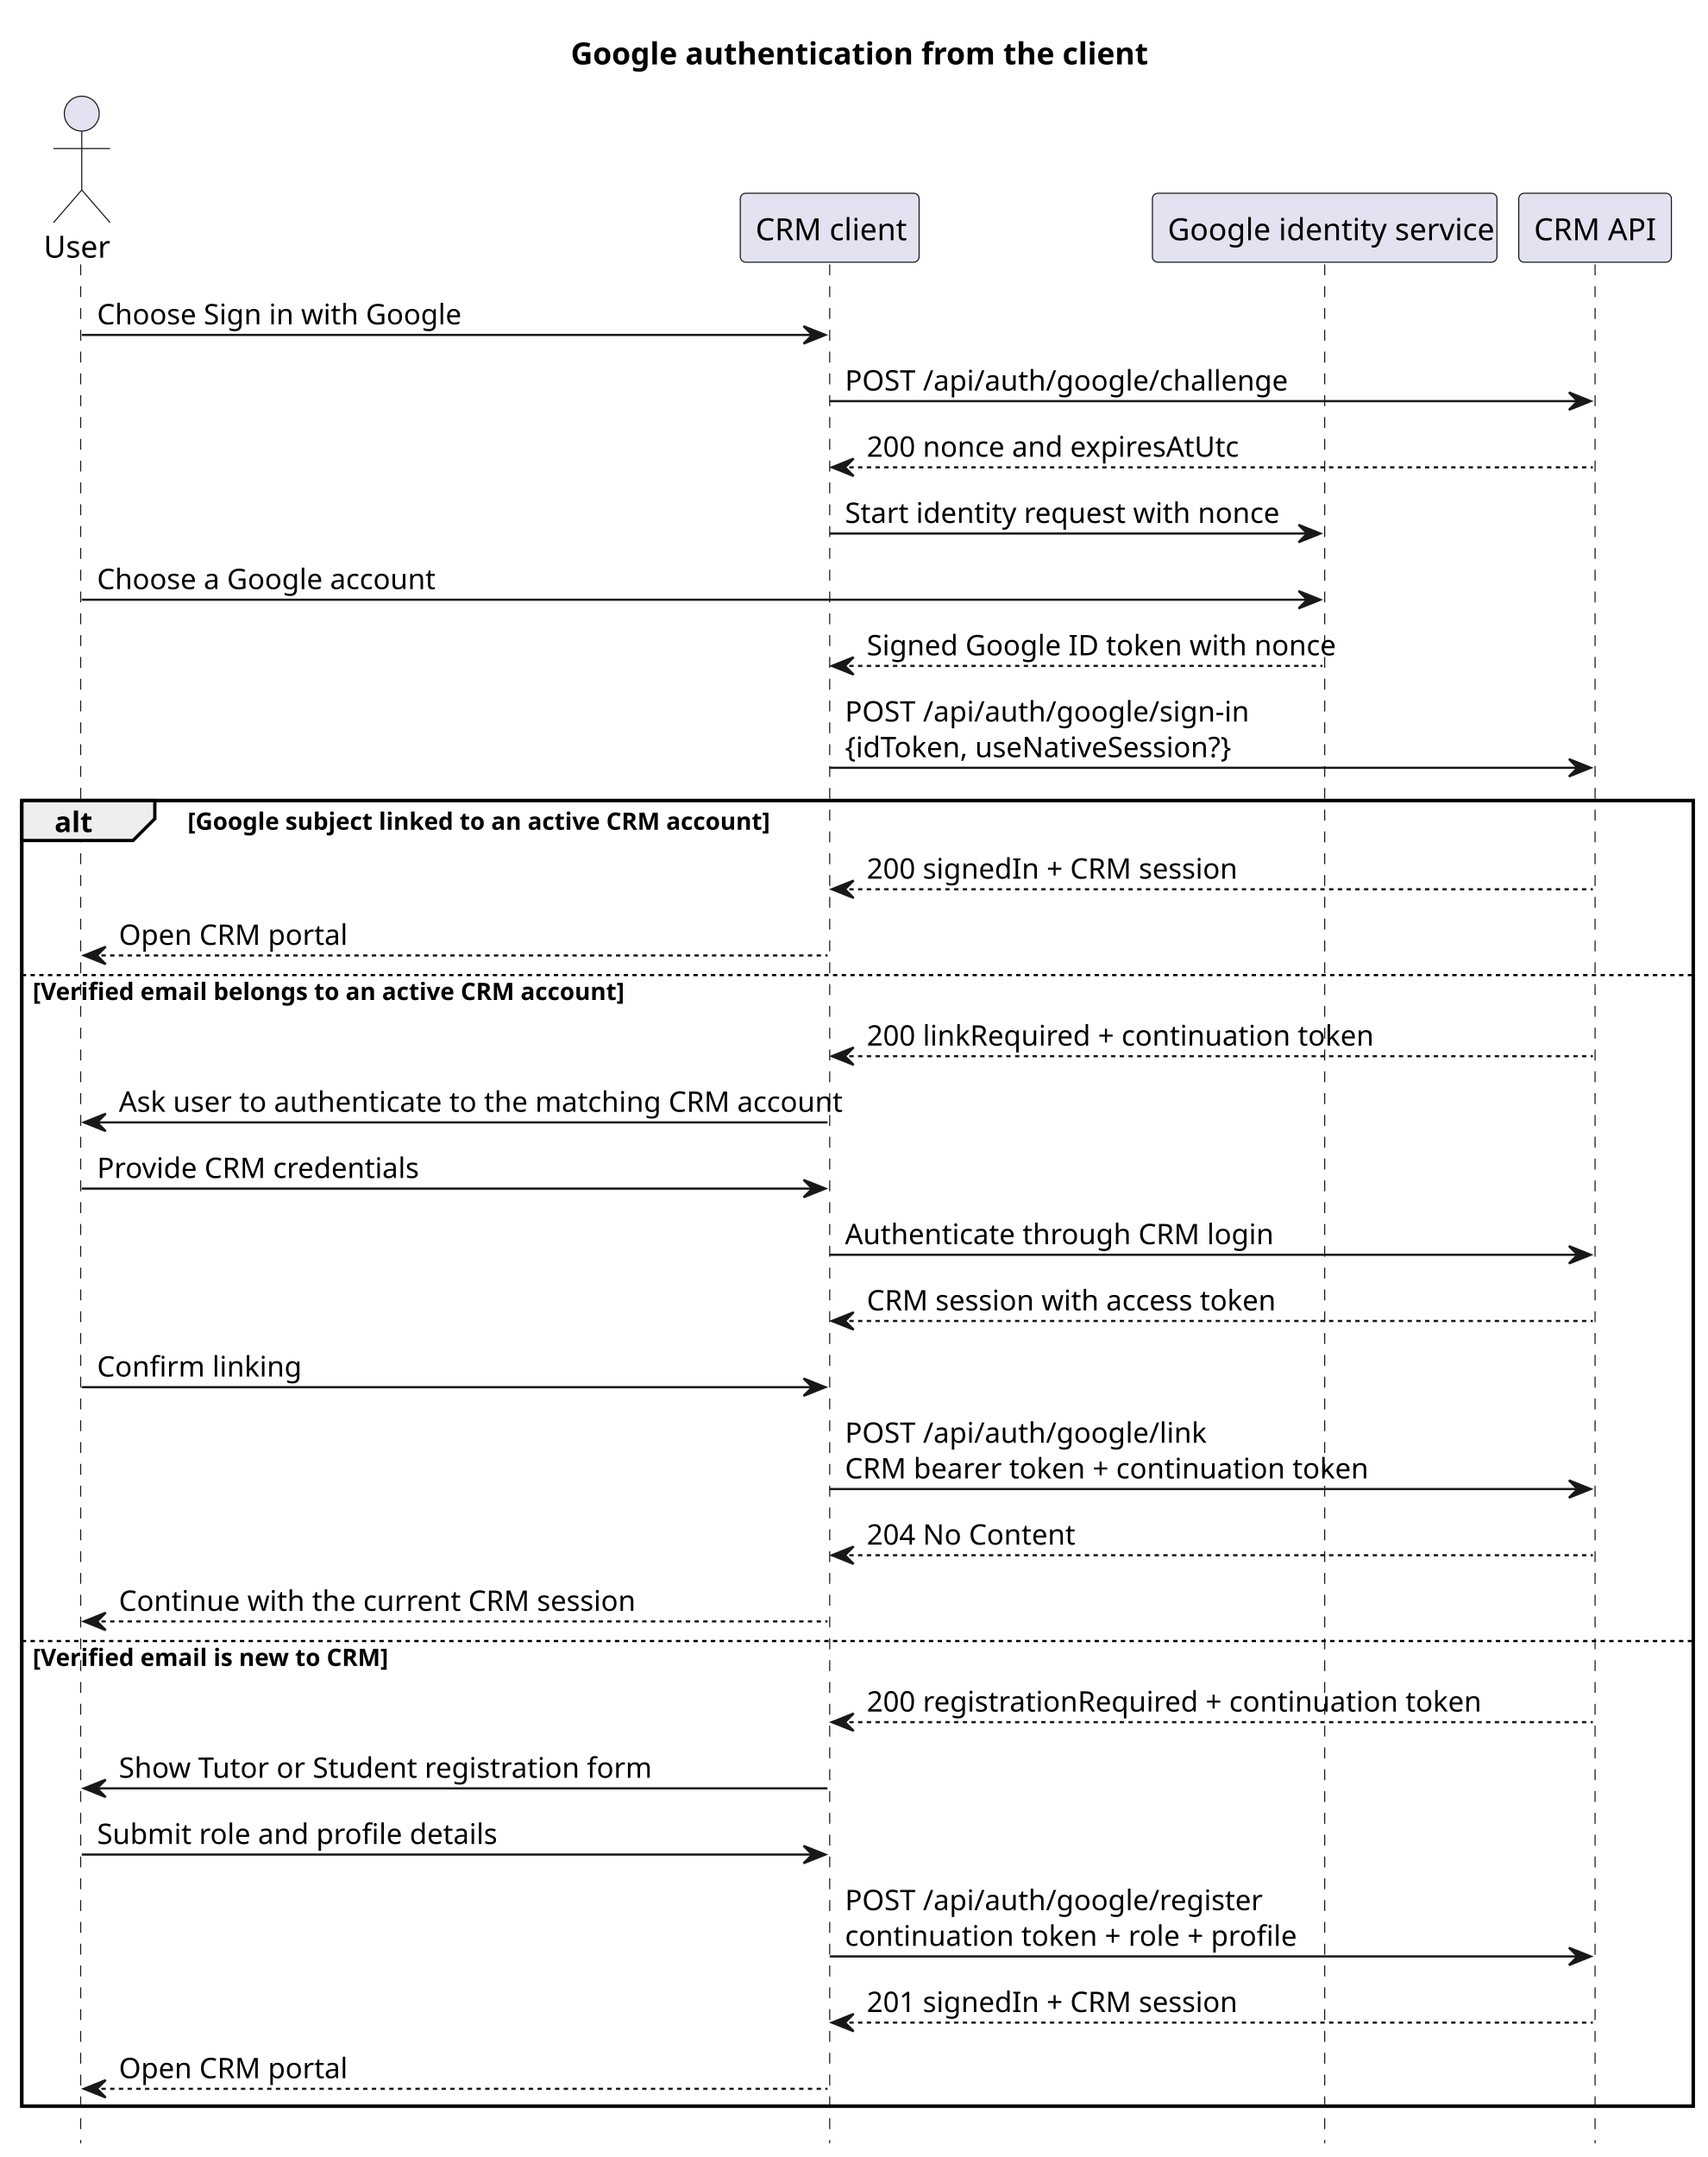
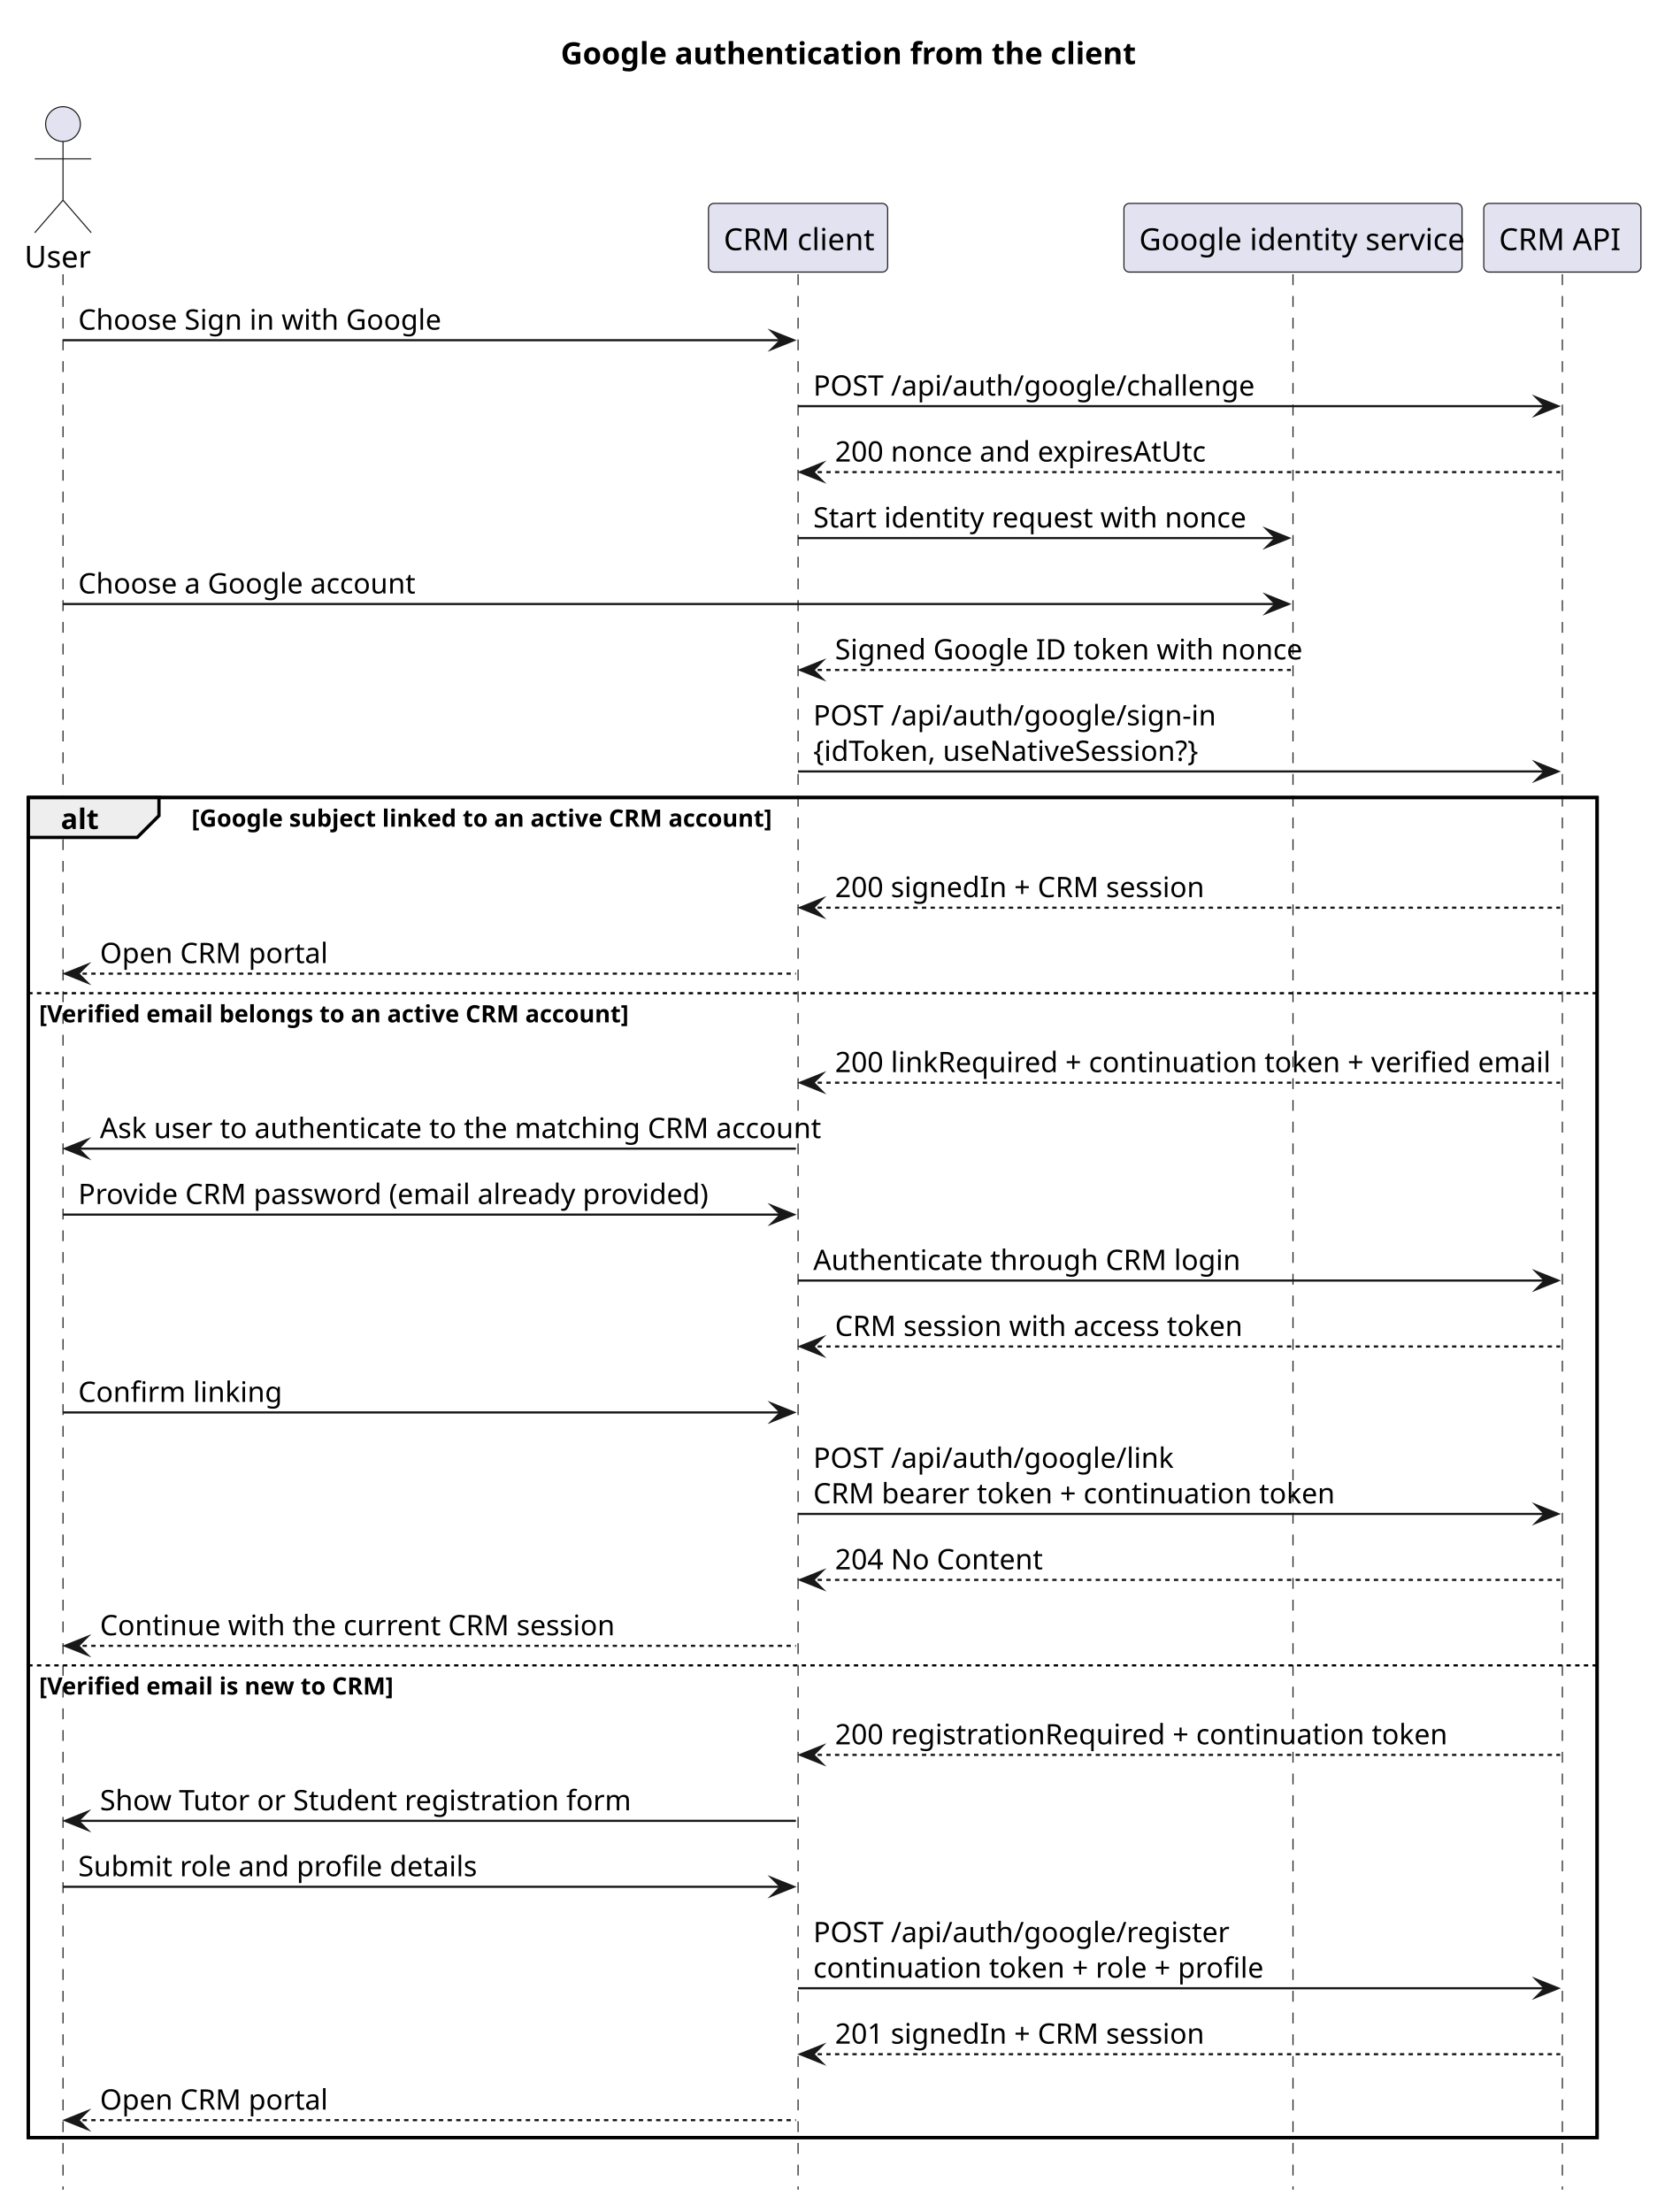
- <svg xmlns="http://www.w3.org/2000/svg" contentStyleType="text/css" height="989px" preserveAspectRatio="none" style="width:783px;height:989px;background:#FFFFFF;" version="1.1" viewBox="0 0 783 989" width="783px" zoomAndPan="magnify">
+ <svg xmlns="http://www.w3.org/2000/svg" version="1.1" data-diagram-type="SEQUENCE" style="width:766px;height:1018px;background:#FFFFFF;" width="766px" height="1018px" viewBox="0 0 766 1018" zoomAndPan="magnify" preserveAspectRatio="none" contentStyleType="text/css">
  <defs />
-   <g>
-     <text fill="#000000" font-family="sans-serif" font-size="14" font-weight="bold" lengthAdjust="spacing" textLength="262" x="261.75" y="29.533">Google authentication from the client</text>
-     <rect fill="none" height="598.703" style="stroke:#000000;stroke-width:1.5;" width="766.5" x="10" y="367.031" />
-     <line style="stroke:#181818;stroke-width:0.5;stroke-dasharray:5.0,5.0;" x1="37" x2="37" y1="121.219" y2="982.734" />
-     <line style="stroke:#181818;stroke-width:0.5;stroke-dasharray:5.0,5.0;" x1="380.5" x2="380.5" y1="121.219" y2="982.734" />
-     <line style="stroke:#181818;stroke-width:0.5;stroke-dasharray:5.0,5.0;" x1="607.5" x2="607.5" y1="121.219" y2="982.734" />
-     <line style="stroke:#181818;stroke-width:0.5;stroke-dasharray:5.0,5.0;" x1="731.5" x2="731.5" y1="121.219" y2="982.734" />
-     <text fill="#000000" font-family="sans-serif" font-size="14" lengthAdjust="spacing" textLength="29" x="20" y="118.143">User</text>
-     <ellipse cx="37.5" cy="52.109" fill="#E2E2F0" rx="8" ry="8" style="stroke:#181818;stroke-width:0.5;" />
-     <path d="M37.5,60.109 L37.5,87.109 M24.5,68.109 L50.5,68.109 M37.5,87.109 L24.5,102.109 M37.5,87.109 L50.5,102.109 " fill="none" style="stroke:#181818;stroke-width:0.5;" />
-     <rect fill="#E2E2F0" height="31.609" rx="2.5" ry="2.5" style="stroke:#181818;stroke-width:0.5;" width="82" x="339.5" y="88.609" />
-     <text fill="#000000" font-family="sans-serif" font-size="14" lengthAdjust="spacing" textLength="68" x="346.5" y="110.143">CRM client</text>
-     <rect fill="#E2E2F0" height="31.609" rx="2.5" ry="2.5" style="stroke:#181818;stroke-width:0.5;" width="158" x="528.5" y="88.609" />
-     <text fill="#000000" font-family="sans-serif" font-size="14" lengthAdjust="spacing" textLength="144" x="535.5" y="110.143">Google identity service</text>
-     <rect fill="#E2E2F0" height="31.609" rx="2.5" ry="2.5" style="stroke:#181818;stroke-width:0.5;" width="70" x="696.5" y="88.609" />
-     <text fill="#000000" font-family="sans-serif" font-size="14" lengthAdjust="spacing" textLength="56" x="703.5" y="110.143">CRM API</text>
-     <polygon fill="#181818" points="368.5,149.57,378.5,153.57,368.5,157.57,372.5,153.57" style="stroke:#181818;stroke-width:1.0;" />
-     <line style="stroke:#181818;stroke-width:1.0;" x1="37.5" x2="374.5" y1="153.57" y2="153.57" />
-     <text fill="#000000" font-family="sans-serif" font-size="13" lengthAdjust="spacing" textLength="160" x="44.5" y="148.714">Choose Sign in with Google</text>
-     <polygon fill="#181818" points="719.5,179.922,729.5,183.922,719.5,187.922,723.5,183.922" style="stroke:#181818;stroke-width:1.0;" />
-     <line style="stroke:#181818;stroke-width:1.0;" x1="380.5" x2="725.5" y1="183.922" y2="183.922" />
-     <text fill="#000000" font-family="sans-serif" font-size="13" lengthAdjust="spacing" textLength="190" x="387.5" y="179.065">POST /api/auth/google/challenge</text>
-     <polygon fill="#181818" points="391.5,210.273,381.5,214.273,391.5,218.273,387.5,214.273" style="stroke:#181818;stroke-width:1.0;" />
-     <line style="stroke:#181818;stroke-width:1.0;stroke-dasharray:2.0,2.0;" x1="385.5" x2="730.5" y1="214.273" y2="214.273" />
-     <text fill="#000000" font-family="sans-serif" font-size="13" lengthAdjust="spacing" textLength="164" x="397.5" y="209.417">200 nonce and expiresAtUtc</text>
-     <polygon fill="#181818" points="595.5,240.625,605.5,244.625,595.5,248.625,599.5,244.625" style="stroke:#181818;stroke-width:1.0;" />
-     <line style="stroke:#181818;stroke-width:1.0;" x1="380.5" x2="601.5" y1="244.625" y2="244.625" />
-     <text fill="#000000" font-family="sans-serif" font-size="13" lengthAdjust="spacing" textLength="187" x="387.5" y="239.769">Start identity request with nonce</text>
-     <polygon fill="#181818" points="595.5,270.977,605.5,274.977,595.5,278.977,599.5,274.977" style="stroke:#181818;stroke-width:1.0;" />
-     <line style="stroke:#181818;stroke-width:1.0;" x1="37.5" x2="601.5" y1="274.977" y2="274.977" />
-     <text fill="#000000" font-family="sans-serif" font-size="13" lengthAdjust="spacing" textLength="150" x="44.5" y="270.12">Choose a Google account</text>
-     <polygon fill="#181818" points="391.5,301.328,381.5,305.328,391.5,309.328,387.5,305.328" style="stroke:#181818;stroke-width:1.0;" />
-     <line style="stroke:#181818;stroke-width:1.0;stroke-dasharray:2.0,2.0;" x1="385.5" x2="606.5" y1="305.328" y2="305.328" />
-     <text fill="#000000" font-family="sans-serif" font-size="13" lengthAdjust="spacing" textLength="203" x="397.5" y="300.472">Signed Google ID token with nonce</text>
-     <polygon fill="#181818" points="719.5,348.031,729.5,352.031,719.5,356.031,723.5,352.031" style="stroke:#181818;stroke-width:1.0;" />
-     <line style="stroke:#181818;stroke-width:1.0;" x1="380.5" x2="725.5" y1="352.031" y2="352.031" />
-     <text fill="#000000" font-family="sans-serif" font-size="13" lengthAdjust="spacing" textLength="173" x="387.5" y="330.823">POST /api/auth/google/sign-in</text>
-     <text fill="#000000" font-family="sans-serif" font-size="13" lengthAdjust="spacing" textLength="171" x="387.5" y="347.175">{idToken, useNativeSession?}</text>
-     <path d="M10,367.031 L71,367.031 L71,375.383 L61,385.383 L10,385.383 L10,367.031 " fill="#EEEEEE" style="stroke:#000000;stroke-width:1.5;" />
-     <rect fill="none" height="598.703" style="stroke:#000000;stroke-width:1.5;" width="766.5" x="10" y="367.031" />
-     <text fill="#000000" font-family="sans-serif" font-size="13" font-weight="bold" lengthAdjust="spacing" textLength="16" x="25" y="381.526">alt</text>
-     <text fill="#000000" font-family="sans-serif" font-size="11" font-weight="bold" lengthAdjust="spacing" textLength="267" x="86" y="380.45">[Google subject linked to an active CRM account]</text>
-     <polygon fill="#181818" points="391.5,403.734,381.5,407.734,391.5,411.734,387.5,407.734" style="stroke:#181818;stroke-width:1.0;" />
-     <line style="stroke:#181818;stroke-width:1.0;stroke-dasharray:2.0,2.0;" x1="385.5" x2="730.5" y1="407.734" y2="407.734" />
-     <text fill="#000000" font-family="sans-serif" font-size="13" lengthAdjust="spacing" textLength="167" x="397.5" y="402.878">200 signedIn + CRM session</text>
-     <polygon fill="#181818" points="48.5,434.086,38.5,438.086,48.5,442.086,44.5,438.086" style="stroke:#181818;stroke-width:1.0;" />
-     <line style="stroke:#181818;stroke-width:1.0;stroke-dasharray:2.0,2.0;" x1="42.5" x2="379.5" y1="438.086" y2="438.086" />
-     <text fill="#000000" font-family="sans-serif" font-size="13" lengthAdjust="spacing" textLength="100" x="54.5" y="433.229">Open CRM portal</text>
-     <line style="stroke:#000000;stroke-width:1.0;stroke-dasharray:2.0,2.0;" x1="10" x2="776.5" y1="447.086" y2="447.086" />
-     <text fill="#000000" font-family="sans-serif" font-size="11" font-weight="bold" lengthAdjust="spacing" textLength="272" x="15" y="458.505">[Verified email belongs to an active CRM account]</text>
-     <polygon fill="#181818" points="391.5,480.273,381.5,484.273,391.5,488.273,387.5,484.273" style="stroke:#181818;stroke-width:1.0;" />
-     <line style="stroke:#181818;stroke-width:1.0;stroke-dasharray:2.0,2.0;" x1="385.5" x2="730.5" y1="484.273" y2="484.273" />
-     <text fill="#000000" font-family="sans-serif" font-size="13" lengthAdjust="spacing" textLength="218" x="397.5" y="479.417">200 linkRequired + continuation token</text>
-     <polygon fill="#181818" points="48.5,510.625,38.5,514.625,48.5,518.625,44.5,514.625" style="stroke:#181818;stroke-width:1.0;" />
-     <line style="stroke:#181818;stroke-width:1.0;" x1="42.5" x2="379.5" y1="514.625" y2="514.625" />
-     <text fill="#000000" font-family="sans-serif" font-size="13" lengthAdjust="spacing" textLength="319" x="54.5" y="509.769">Ask user to authenticate to the matching CRM account</text>
-     <polygon fill="#181818" points="368.5,540.977,378.5,544.977,368.5,548.977,372.5,544.977" style="stroke:#181818;stroke-width:1.0;" />
-     <line style="stroke:#181818;stroke-width:1.0;" x1="37.5" x2="374.5" y1="544.977" y2="544.977" />
-     <text fill="#000000" font-family="sans-serif" font-size="13" lengthAdjust="spacing" textLength="142" x="44.5" y="540.12">Provide CRM credentials</text>
-     <polygon fill="#181818" points="719.5,571.328,729.5,575.328,719.5,579.328,723.5,575.328" style="stroke:#181818;stroke-width:1.0;" />
-     <line style="stroke:#181818;stroke-width:1.0;" x1="380.5" x2="725.5" y1="575.328" y2="575.328" />
-     <text fill="#000000" font-family="sans-serif" font-size="13" lengthAdjust="spacing" textLength="184" x="387.5" y="570.472">Authenticate through CRM login</text>
-     <polygon fill="#181818" points="391.5,601.68,381.5,605.68,391.5,609.68,387.5,605.68" style="stroke:#181818;stroke-width:1.0;" />
-     <line style="stroke:#181818;stroke-width:1.0;stroke-dasharray:2.0,2.0;" x1="385.5" x2="730.5" y1="605.68" y2="605.68" />
-     <text fill="#000000" font-family="sans-serif" font-size="13" lengthAdjust="spacing" textLength="187" x="397.5" y="600.823">CRM session with access token</text>
-     <polygon fill="#181818" points="368.5,632.031,378.5,636.031,368.5,640.031,372.5,636.031" style="stroke:#181818;stroke-width:1.0;" />
-     <line style="stroke:#181818;stroke-width:1.0;" x1="37.5" x2="374.5" y1="636.031" y2="636.031" />
-     <text fill="#000000" font-family="sans-serif" font-size="13" lengthAdjust="spacing" textLength="85" x="44.5" y="631.175">Confirm linking</text>
-     <polygon fill="#181818" points="719.5,678.734,729.5,682.734,719.5,686.734,723.5,682.734" style="stroke:#181818;stroke-width:1.0;" />
-     <line style="stroke:#181818;stroke-width:1.0;" x1="380.5" x2="725.5" y1="682.734" y2="682.734" />
-     <text fill="#000000" font-family="sans-serif" font-size="13" lengthAdjust="spacing" textLength="155" x="387.5" y="661.526">POST /api/auth/google/link</text>
-     <text fill="#000000" font-family="sans-serif" font-size="13" lengthAdjust="spacing" textLength="227" x="387.5" y="677.878">CRM bearer token + continuation token</text>
-     <polygon fill="#181818" points="391.5,709.086,381.5,713.086,391.5,717.086,387.5,713.086" style="stroke:#181818;stroke-width:1.0;" />
-     <line style="stroke:#181818;stroke-width:1.0;stroke-dasharray:2.0,2.0;" x1="385.5" x2="730.5" y1="713.086" y2="713.086" />
-     <text fill="#000000" font-family="sans-serif" font-size="13" lengthAdjust="spacing" textLength="90" x="397.5" y="708.23">204 No Content</text>
-     <polygon fill="#181818" points="48.5,739.438,38.5,743.438,48.5,747.438,44.5,743.438" style="stroke:#181818;stroke-width:1.0;" />
-     <line style="stroke:#181818;stroke-width:1.0;stroke-dasharray:2.0,2.0;" x1="42.5" x2="379.5" y1="743.438" y2="743.438" />
-     <text fill="#000000" font-family="sans-serif" font-size="13" lengthAdjust="spacing" textLength="226" x="54.5" y="738.581">Continue with the current CRM session</text>
-     <line style="stroke:#000000;stroke-width:1.0;stroke-dasharray:2.0,2.0;" x1="10" x2="776.5" y1="752.438" y2="752.438" />
-     <text fill="#000000" font-family="sans-serif" font-size="11" font-weight="bold" lengthAdjust="spacing" textLength="167" x="15" y="763.856">[Verified email is new to CRM]</text>
-     <polygon fill="#181818" points="391.5,785.625,381.5,789.625,391.5,793.625,387.5,789.625" style="stroke:#181818;stroke-width:1.0;" />
-     <line style="stroke:#181818;stroke-width:1.0;stroke-dasharray:2.0,2.0;" x1="385.5" x2="730.5" y1="789.625" y2="789.625" />
-     <text fill="#000000" font-family="sans-serif" font-size="13" lengthAdjust="spacing" textLength="262" x="397.5" y="784.769">200 registrationRequired + continuation token</text>
-     <polygon fill="#181818" points="48.5,815.977,38.5,819.977,48.5,823.977,44.5,819.977" style="stroke:#181818;stroke-width:1.0;" />
-     <line style="stroke:#181818;stroke-width:1.0;" x1="42.5" x2="379.5" y1="819.977" y2="819.977" />
-     <text fill="#000000" font-family="sans-serif" font-size="13" lengthAdjust="spacing" textLength="226" x="54.5" y="815.12">Show Tutor or Student registration form</text>
-     <polygon fill="#181818" points="368.5,846.328,378.5,850.328,368.5,854.328,372.5,850.328" style="stroke:#181818;stroke-width:1.0;" />
-     <line style="stroke:#181818;stroke-width:1.0;" x1="37.5" x2="374.5" y1="850.328" y2="850.328" />
-     <text fill="#000000" font-family="sans-serif" font-size="13" lengthAdjust="spacing" textLength="171" x="44.5" y="845.472">Submit role and profile details</text>
-     <polygon fill="#181818" points="719.5,893.031,729.5,897.031,719.5,901.031,723.5,897.031" style="stroke:#181818;stroke-width:1.0;" />
-     <line style="stroke:#181818;stroke-width:1.0;" x1="380.5" x2="725.5" y1="897.031" y2="897.031" />
-     <text fill="#000000" font-family="sans-serif" font-size="13" lengthAdjust="spacing" textLength="178" x="387.5" y="875.823">POST /api/auth/google/register</text>
-     <text fill="#000000" font-family="sans-serif" font-size="13" lengthAdjust="spacing" textLength="193" x="387.5" y="892.175">continuation token + role + profile</text>
-     <polygon fill="#181818" points="391.5,923.383,381.5,927.383,391.5,931.383,387.5,927.383" style="stroke:#181818;stroke-width:1.0;" />
-     <line style="stroke:#181818;stroke-width:1.0;stroke-dasharray:2.0,2.0;" x1="385.5" x2="730.5" y1="927.383" y2="927.383" />
-     <text fill="#000000" font-family="sans-serif" font-size="13" lengthAdjust="spacing" textLength="167" x="397.5" y="922.526">201 signedIn + CRM session</text>
-     <polygon fill="#181818" points="48.5,953.734,38.5,957.734,48.5,961.734,44.5,957.734" style="stroke:#181818;stroke-width:1.0;" />
-     <line style="stroke:#181818;stroke-width:1.0;stroke-dasharray:2.0,2.0;" x1="42.5" x2="379.5" y1="957.734" y2="957.734" />
-     <text fill="#000000" font-family="sans-serif" font-size="13" lengthAdjust="spacing" textLength="100" x="54.5" y="952.878">Open CRM portal</text>
+   <g font-family="sans-serif" lengthAdjust="spacing">
+     <g class="title" data-source-line="1">
+       <text x="258.077" y="29.533" fill="#000" font-size="14" textLength="248.124" font-weight="700">Google authentication from the client</text>
+     </g>
+     <rect x="13" y="367.031" width="722.11" height="616.703" fill="none" style="stroke:#000;stroke-width:1.5;" />
+     <g class="participant-lifeline" data-qualified-name="User" data-entity-uid="part1" id="part1-lifeline" data-source-line="4">
+       <g>
+         <rect x="25.5" y="126.219" width="8" height="881.516" fill="#000" fill-opacity="0" />
+         <line x1="29" y1="126.219" x2="29" y2="1007.734" style="stroke:#181818;stroke-width:0.5;stroke-dasharray:5,5;" />
+       </g>
+     </g>
+     <g class="participant-lifeline" data-qualified-name="Client" data-entity-uid="part2" id="part2-lifeline" data-source-line="5">
+       <g>
+         <rect x="363.83" y="126.219" width="8" height="881.516" fill="#000" fill-opacity="0" />
+         <line x1="367.33" y1="126.219" x2="367.33" y2="1007.734" style="stroke:#181818;stroke-width:0.5;stroke-dasharray:5,5;" />
+       </g>
+     </g>
+     <g class="participant-lifeline" data-qualified-name="Google" data-entity-uid="part3" id="part3-lifeline" data-source-line="6">
+       <g>
+         <rect x="591.627" y="126.219" width="8" height="881.516" fill="#000" fill-opacity="0" />
+         <line x1="595.127" y1="126.219" x2="595.127" y2="1007.734" style="stroke:#181818;stroke-width:0.5;stroke-dasharray:5,5;" />
+       </g>
+     </g>
+     <g class="participant-lifeline" data-qualified-name="Api" data-entity-uid="part4" id="part4-lifeline" data-source-line="7">
+       <g>
+         <rect x="715.61" y="126.219" width="8" height="881.516" fill="#000" fill-opacity="0" />
+         <line x1="719.11" y1="126.219" x2="719.11" y2="1007.734" style="stroke:#181818;stroke-width:0.5;stroke-dasharray:5,5;" />
+       </g>
+     </g>
+     <g class="participant participant-head" data-qualified-name="User" data-entity-uid="part1" id="part1-head" data-source-line="4">
+       <text x="11.221" y="123.143" fill="#000" font-size="14" textLength="29.559">User</text>
+       <ellipse cx="29" cy="57.109" rx="8" ry="8" fill="#E2E2F0" style="stroke:#181818;stroke-width:0.5;" />
+       <path d="M29,65.109 L29,92.109 M16,73.109 L42,73.109 M29,92.109 L16,107.109 M29,92.109 L42,107.109" style="stroke:#181818;stroke-width:0.5;" fill="none" />
+     </g>
+     <g class="participant participant-head" data-qualified-name="Client" data-entity-uid="part2" id="part2-head" data-source-line="5">
+       <rect x="326.102" y="93.609" width="82.455" height="31.609" fill="#E2E2F0" style="stroke:#181818;stroke-width:0.5;" rx="2.5" ry="2.5" />
+       <text x="333.102" y="115.143" fill="#000" font-size="14" textLength="68.455">CRM client</text>
+     </g>
+     <g class="participant participant-head" data-qualified-name="Google" data-entity-uid="part3" id="part3-head" data-source-line="6">
+       <rect x="517.314" y="93.609" width="155.627" height="31.609" fill="#E2E2F0" style="stroke:#181818;stroke-width:0.5;" rx="2.5" ry="2.5" />
+       <text x="524.314" y="115.143" fill="#000" font-size="14" textLength="141.627">Google identity service</text>
+     </g>
+     <g class="participant participant-head" data-qualified-name="Api" data-entity-uid="part4" id="part4-head" data-source-line="7">
+       <rect x="682.941" y="93.609" width="72.338" height="31.609" fill="#E2E2F0" style="stroke:#181818;stroke-width:0.5;" rx="2.5" ry="2.5" />
+       <text x="689.941" y="115.143" fill="#000" font-size="14" textLength="58.338">CRM API</text>
+     </g>
+     <g class="message" data-entity-1="part1" data-entity-2="part2" id="msg1" data-source-line="9">
+       <polygon points="355.33,152.57,365.33,156.57,355.33,160.57,359.33,156.57" fill="#181818" style="stroke:#181818;stroke-width:1;stroke-linejoin:miter;stroke-miterlimit:10;" />
+       <line x1="29" y1="156.57" x2="361.33" y2="156.57" style="stroke:#181818;stroke-width:1;" />
+       <text x="36" y="151.714" fill="#000" font-size="13" textLength="160.431">Choose Sign in with Google</text>
+     </g>
+     <g class="message" data-entity-1="part2" data-entity-2="part4" id="msg2" data-source-line="10">
+       <polygon points="707.11,182.922,717.11,186.922,707.11,190.922,711.11,186.922" fill="#181818" style="stroke:#181818;stroke-width:1;stroke-linejoin:miter;stroke-miterlimit:10;" />
+       <line x1="367.33" y1="186.922" x2="713.11" y2="186.922" style="stroke:#181818;stroke-width:1;" />
+       <text x="374.33" y="182.065" fill="#000" font-size="13" textLength="190.798">POST /api/auth/google/challenge</text>
+     </g>
+     <g class="message" data-entity-1="part4" data-entity-2="part2" id="msg3" data-source-line="11">
+       <polygon points="378.33,213.273,368.33,217.273,378.33,221.273,374.33,217.273" fill="#181818" style="stroke:#181818;stroke-width:1;stroke-linejoin:miter;stroke-miterlimit:10;" />
+       <line x1="372.33" y1="217.273" x2="718.11" y2="217.273" style="stroke:#181818;stroke-width:1;stroke-dasharray:2,2;" />
+       <text x="384.33" y="212.417" fill="#000" font-size="13" textLength="163.325">200 nonce and expiresAtUtc</text>
+     </g>
+     <g class="message" data-entity-1="part2" data-entity-2="part3" id="msg4" data-source-line="12">
+       <polygon points="583.127,243.625,593.127,247.625,583.127,251.625,587.127,247.625" fill="#181818" style="stroke:#181818;stroke-width:1;stroke-linejoin:miter;stroke-miterlimit:10;" />
+       <line x1="367.33" y1="247.625" x2="589.127" y2="247.625" style="stroke:#181818;stroke-width:1;" />
+       <text x="374.33" y="242.769" fill="#000" font-size="13" textLength="184.99">Start identity request with nonce</text>
+     </g>
+     <g class="message" data-entity-1="part1" data-entity-2="part3" id="msg5" data-source-line="13">
+       <polygon points="583.127,273.977,593.127,277.977,583.127,281.977,587.127,277.977" fill="#181818" style="stroke:#181818;stroke-width:1;stroke-linejoin:miter;stroke-miterlimit:10;" />
+       <line x1="29" y1="277.977" x2="589.127" y2="277.977" style="stroke:#181818;stroke-width:1;" />
+       <text x="36" y="273.12" fill="#000" font-size="13" textLength="150.325">Choose a Google account</text>
+     </g>
+     <g class="message" data-entity-1="part3" data-entity-2="part2" id="msg6" data-source-line="14">
+       <polygon points="378.33,304.328,368.33,308.328,378.33,312.328,374.33,308.328" fill="#181818" style="stroke:#181818;stroke-width:1;stroke-linejoin:miter;stroke-miterlimit:10;" />
+       <line x1="372.33" y1="308.328" x2="594.127" y2="308.328" style="stroke:#181818;stroke-width:1;stroke-dasharray:2,2;" />
+       <text x="384.33" y="303.472" fill="#000" font-size="13" textLength="203.798">Signed Google ID token with nonce</text>
+     </g>
+     <g class="message" data-entity-1="part2" data-entity-2="part4" id="msg7" data-source-line="15">
+       <polygon points="707.11,351.031,717.11,355.031,707.11,359.031,711.11,355.031" fill="#181818" style="stroke:#181818;stroke-width:1;stroke-linejoin:miter;stroke-miterlimit:10;" />
+       <line x1="367.33" y1="355.031" x2="713.11" y2="355.031" style="stroke:#181818;stroke-width:1;" />
+       <text x="374.33" y="333.823" fill="#000" font-size="13" textLength="173.437">POST /api/auth/google/sign-in</text>
+       <text x="374.33" y="350.175" fill="#000" font-size="13" textLength="173.443">{idToken, useNativeSession?}</text>
+     </g>
+     <path d="M13,367.031 L73.171,367.031 L73.171,375.383 L63.171,385.383 L13,385.383 L13,367.031" style="stroke:#000;stroke-width:1.5;" fill="#EEE" />
+     <rect x="13" y="367.031" width="722.11" height="616.703" fill="none" style="stroke:#000;stroke-width:1.5;" />
+     <text x="28" y="381.526" fill="#000" font-size="13" textLength="15.171" font-weight="700">alt</text>
+     <text x="88.171" y="380.45" fill="#000" font-size="11" textLength="258.538" font-weight="700">[Google subject linked to an active CRM account]</text>
+     <g class="message" data-entity-1="part4" data-entity-2="part2" id="msg8" data-source-line="18">
+       <polygon points="378.33,413.734,368.33,417.734,378.33,421.734,374.33,417.734" fill="#181818" style="stroke:#181818;stroke-width:1;stroke-linejoin:miter;stroke-miterlimit:10;" />
+       <line x1="372.33" y1="417.734" x2="718.11" y2="417.734" style="stroke:#181818;stroke-width:1;stroke-dasharray:2,2;" />
+       <text x="384.33" y="412.878" fill="#000" font-size="13" textLength="166.563">200 signedIn + CRM session</text>
+     </g>
+     <g class="message" data-entity-1="part2" data-entity-2="part1" id="msg9" data-source-line="19">
+       <polygon points="40,444.086,30,448.086,40,452.086,36,448.086" fill="#181818" style="stroke:#181818;stroke-width:1;stroke-linejoin:miter;stroke-miterlimit:10;" />
+       <line x1="34" y1="448.086" x2="366.33" y2="448.086" style="stroke:#181818;stroke-width:1;stroke-dasharray:2,2;" />
+       <text x="46" y="443.229" fill="#000" font-size="13" textLength="101.15">Open CRM portal</text>
+     </g>
+     <line x1="13" y1="457.086" x2="735.11" y2="457.086" style="stroke:#000;stroke-width:1;stroke-dasharray:2,2;" />
+     <text x="18" y="470.505" fill="#000" font-size="11" textLength="260.998" font-weight="700">[Verified email belongs to an active CRM account]</text>
+     <g class="message" data-entity-1="part4" data-entity-2="part2" id="msg10" data-source-line="21">
+       <polygon points="378.33,494.273,368.33,498.273,378.33,502.273,374.33,498.273" fill="#181818" style="stroke:#181818;stroke-width:1;stroke-linejoin:miter;stroke-miterlimit:10;" />
+       <line x1="372.33" y1="498.273" x2="718.11" y2="498.273" style="stroke:#181818;stroke-width:1;stroke-dasharray:2,2;" />
+       <text x="384.33" y="493.417" fill="#000" font-size="13" textLength="309.302">200 linkRequired + continuation token + verified email</text>
+     </g>
+     <g class="message" data-entity-1="part2" data-entity-2="part1" id="msg11" data-source-line="22">
+       <polygon points="40,524.625,30,528.625,40,532.625,36,528.625" fill="#181818" style="stroke:#181818;stroke-width:1;stroke-linejoin:miter;stroke-miterlimit:10;" />
+       <line x1="34" y1="528.625" x2="366.33" y2="528.625" style="stroke:#181818;stroke-width:1;" />
+       <text x="46" y="523.769" fill="#000" font-size="13" textLength="314.33">Ask user to authenticate to the matching CRM account</text>
+     </g>
+     <g class="message" data-entity-1="part1" data-entity-2="part2" id="msg12" data-source-line="23">
+       <polygon points="355.33,554.977,365.33,558.977,355.33,562.977,359.33,558.977" fill="#181818" style="stroke:#181818;stroke-width:1;stroke-linejoin:miter;stroke-miterlimit:10;" />
+       <line x1="29" y1="558.977" x2="361.33" y2="558.977" style="stroke:#181818;stroke-width:1;" />
+       <text x="36" y="554.12" fill="#000" font-size="13" textLength="279.608">Provide CRM password (email already provided)</text>
+     </g>
+     <g class="message" data-entity-1="part2" data-entity-2="part4" id="msg13" data-source-line="24">
+       <polygon points="707.11,585.328,717.11,589.328,707.11,593.328,711.11,589.328" fill="#181818" style="stroke:#181818;stroke-width:1;stroke-linejoin:miter;stroke-miterlimit:10;" />
+       <line x1="367.33" y1="589.328" x2="713.11" y2="589.328" style="stroke:#181818;stroke-width:1;" />
+       <text x="374.33" y="584.472" fill="#000" font-size="13" textLength="184.272">Authenticate through CRM login</text>
+     </g>
+     <g class="message" data-entity-1="part4" data-entity-2="part2" id="msg14" data-source-line="25">
+       <polygon points="378.33,615.68,368.33,619.68,378.33,623.68,374.33,619.68" fill="#181818" style="stroke:#181818;stroke-width:1;stroke-linejoin:miter;stroke-miterlimit:10;" />
+       <line x1="372.33" y1="619.68" x2="718.11" y2="619.68" style="stroke:#181818;stroke-width:1;stroke-dasharray:2,2;" />
+       <text x="384.33" y="614.823" fill="#000" font-size="13" textLength="183.511">CRM session with access token</text>
+     </g>
+     <g class="message" data-entity-1="part1" data-entity-2="part2" id="msg15" data-source-line="26">
+       <polygon points="355.33,646.031,365.33,650.031,355.33,654.031,359.33,650.031" fill="#181818" style="stroke:#181818;stroke-width:1;stroke-linejoin:miter;stroke-miterlimit:10;" />
+       <line x1="29" y1="650.031" x2="361.33" y2="650.031" style="stroke:#181818;stroke-width:1;" />
+       <text x="36" y="645.175" fill="#000" font-size="13" textLength="85.973">Confirm linking</text>
+     </g>
+     <g class="message" data-entity-1="part2" data-entity-2="part4" id="msg16" data-source-line="27">
+       <polygon points="707.11,692.734,717.11,696.734,707.11,700.734,711.11,696.734" fill="#181818" style="stroke:#181818;stroke-width:1;stroke-linejoin:miter;stroke-miterlimit:10;" />
+       <line x1="367.33" y1="696.734" x2="713.11" y2="696.734" style="stroke:#181818;stroke-width:1;" />
+       <text x="374.33" y="675.526" fill="#000" font-size="13" textLength="154.648">POST /api/auth/google/link</text>
+       <text x="374.33" y="691.878" fill="#000" font-size="13" textLength="226.548">CRM bearer token + continuation token</text>
+     </g>
+     <g class="message" data-entity-1="part4" data-entity-2="part2" id="msg17" data-source-line="28">
+       <polygon points="378.33,723.086,368.33,727.086,378.33,731.086,374.33,727.086" fill="#181818" style="stroke:#181818;stroke-width:1;stroke-linejoin:miter;stroke-miterlimit:10;" />
+       <line x1="372.33" y1="727.086" x2="718.11" y2="727.086" style="stroke:#181818;stroke-width:1;stroke-dasharray:2,2;" />
+       <text x="384.33" y="722.229" fill="#000" font-size="13" textLength="91.063">204 No Content</text>
+     </g>
+     <g class="message" data-entity-1="part2" data-entity-2="part1" id="msg18" data-source-line="29">
+       <polygon points="40,753.438,30,757.438,40,761.438,36,757.438" fill="#181818" style="stroke:#181818;stroke-width:1;stroke-linejoin:miter;stroke-miterlimit:10;" />
+       <line x1="34" y1="757.438" x2="366.33" y2="757.438" style="stroke:#181818;stroke-width:1;stroke-dasharray:2,2;" />
+       <text x="46" y="752.581" fill="#000" font-size="13" textLength="225.431">Continue with the current CRM session</text>
+     </g>
+     <line x1="13" y1="766.438" x2="735.11" y2="766.438" style="stroke:#000;stroke-width:1;stroke-dasharray:2,2;" />
+     <text x="18" y="779.856" fill="#000" font-size="11" textLength="157.083" font-weight="700">[Verified email is new to CRM]</text>
+     <g class="message" data-entity-1="part4" data-entity-2="part2" id="msg19" data-source-line="31">
+       <polygon points="378.33,803.625,368.33,807.625,378.33,811.625,374.33,807.625" fill="#181818" style="stroke:#181818;stroke-width:1;stroke-linejoin:miter;stroke-miterlimit:10;" />
+       <line x1="372.33" y1="807.625" x2="718.11" y2="807.625" style="stroke:#181818;stroke-width:1;stroke-dasharray:2,2;" />
+       <text x="384.33" y="802.769" fill="#000" font-size="13" textLength="262.704">200 registrationRequired + continuation token</text>
+     </g>
+     <g class="message" data-entity-1="part2" data-entity-2="part1" id="msg20" data-source-line="32">
+       <polygon points="40,833.977,30,837.977,40,841.977,36,837.977" fill="#181818" style="stroke:#181818;stroke-width:1;stroke-linejoin:miter;stroke-miterlimit:10;" />
+       <line x1="34" y1="837.977" x2="366.33" y2="837.977" style="stroke:#181818;stroke-width:1;" />
+       <text x="46" y="833.12" fill="#000" font-size="13" textLength="227.602">Show Tutor or Student registration form</text>
+     </g>
+     <g class="message" data-entity-1="part1" data-entity-2="part2" id="msg21" data-source-line="33">
+       <polygon points="355.33,864.328,365.33,868.328,355.33,872.328,359.33,868.328" fill="#181818" style="stroke:#181818;stroke-width:1;stroke-linejoin:miter;stroke-miterlimit:10;" />
+       <line x1="29" y1="868.328" x2="361.33" y2="868.328" style="stroke:#181818;stroke-width:1;" />
+       <text x="36" y="863.472" fill="#000" font-size="13" textLength="171.26">Submit role and profile details</text>
+     </g>
+     <g class="message" data-entity-1="part2" data-entity-2="part4" id="msg22" data-source-line="34">
+       <polygon points="707.11,911.031,717.11,915.031,707.11,919.031,711.11,915.031" fill="#181818" style="stroke:#181818;stroke-width:1;stroke-linejoin:miter;stroke-miterlimit:10;" />
+       <line x1="367.33" y1="915.031" x2="713.11" y2="915.031" style="stroke:#181818;stroke-width:1;" />
+       <text x="374.33" y="893.823" fill="#000" font-size="13" textLength="178.49">POST /api/auth/google/register</text>
+       <text x="374.33" y="910.175" fill="#000" font-size="13" textLength="192.239">continuation token + role + profile</text>
+     </g>
+     <g class="message" data-entity-1="part4" data-entity-2="part2" id="msg23" data-source-line="35">
+       <polygon points="378.33,941.383,368.33,945.383,378.33,949.383,374.33,945.383" fill="#181818" style="stroke:#181818;stroke-width:1;stroke-linejoin:miter;stroke-miterlimit:10;" />
+       <line x1="372.33" y1="945.383" x2="718.11" y2="945.383" style="stroke:#181818;stroke-width:1;stroke-dasharray:2,2;" />
+       <text x="384.33" y="940.526" fill="#000" font-size="13" textLength="166.563">201 signedIn + CRM session</text>
+     </g>
+     <g class="message" data-entity-1="part2" data-entity-2="part1" id="msg24" data-source-line="36">
+       <polygon points="40,971.734,30,975.734,40,979.734,36,975.734" fill="#181818" style="stroke:#181818;stroke-width:1;stroke-linejoin:miter;stroke-miterlimit:10;" />
+       <line x1="34" y1="975.734" x2="366.33" y2="975.734" style="stroke:#181818;stroke-width:1;stroke-dasharray:2,2;" />
+       <text x="46" y="970.878" fill="#000" font-size="13" textLength="101.15">Open CRM portal</text>
+     </g>
  </g>
</svg>
